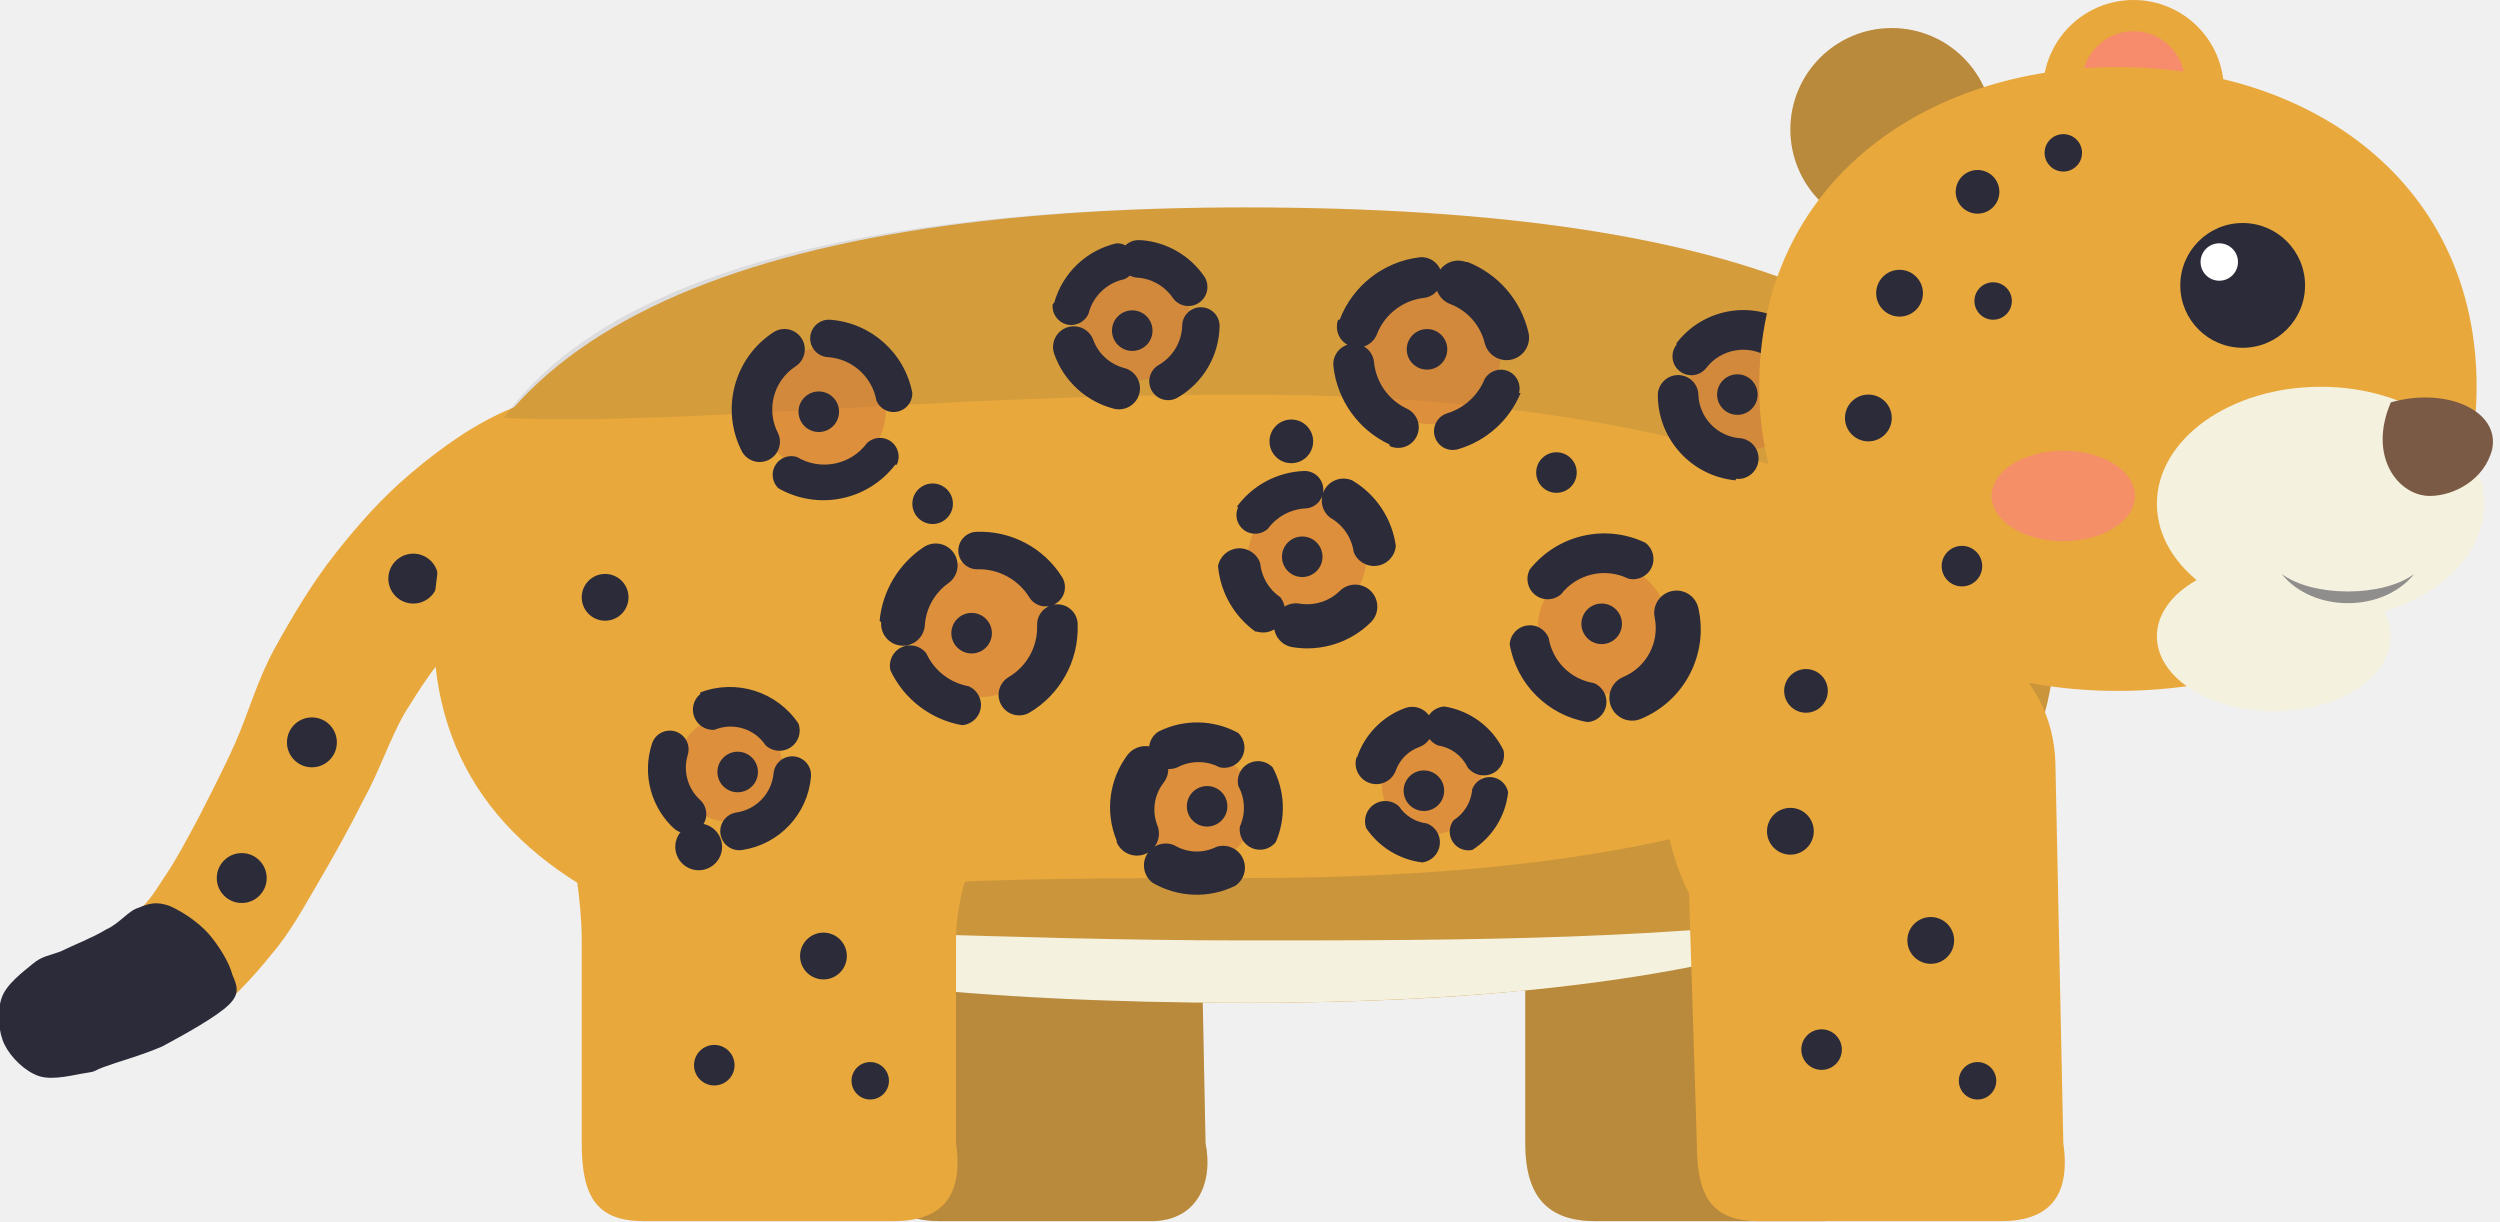
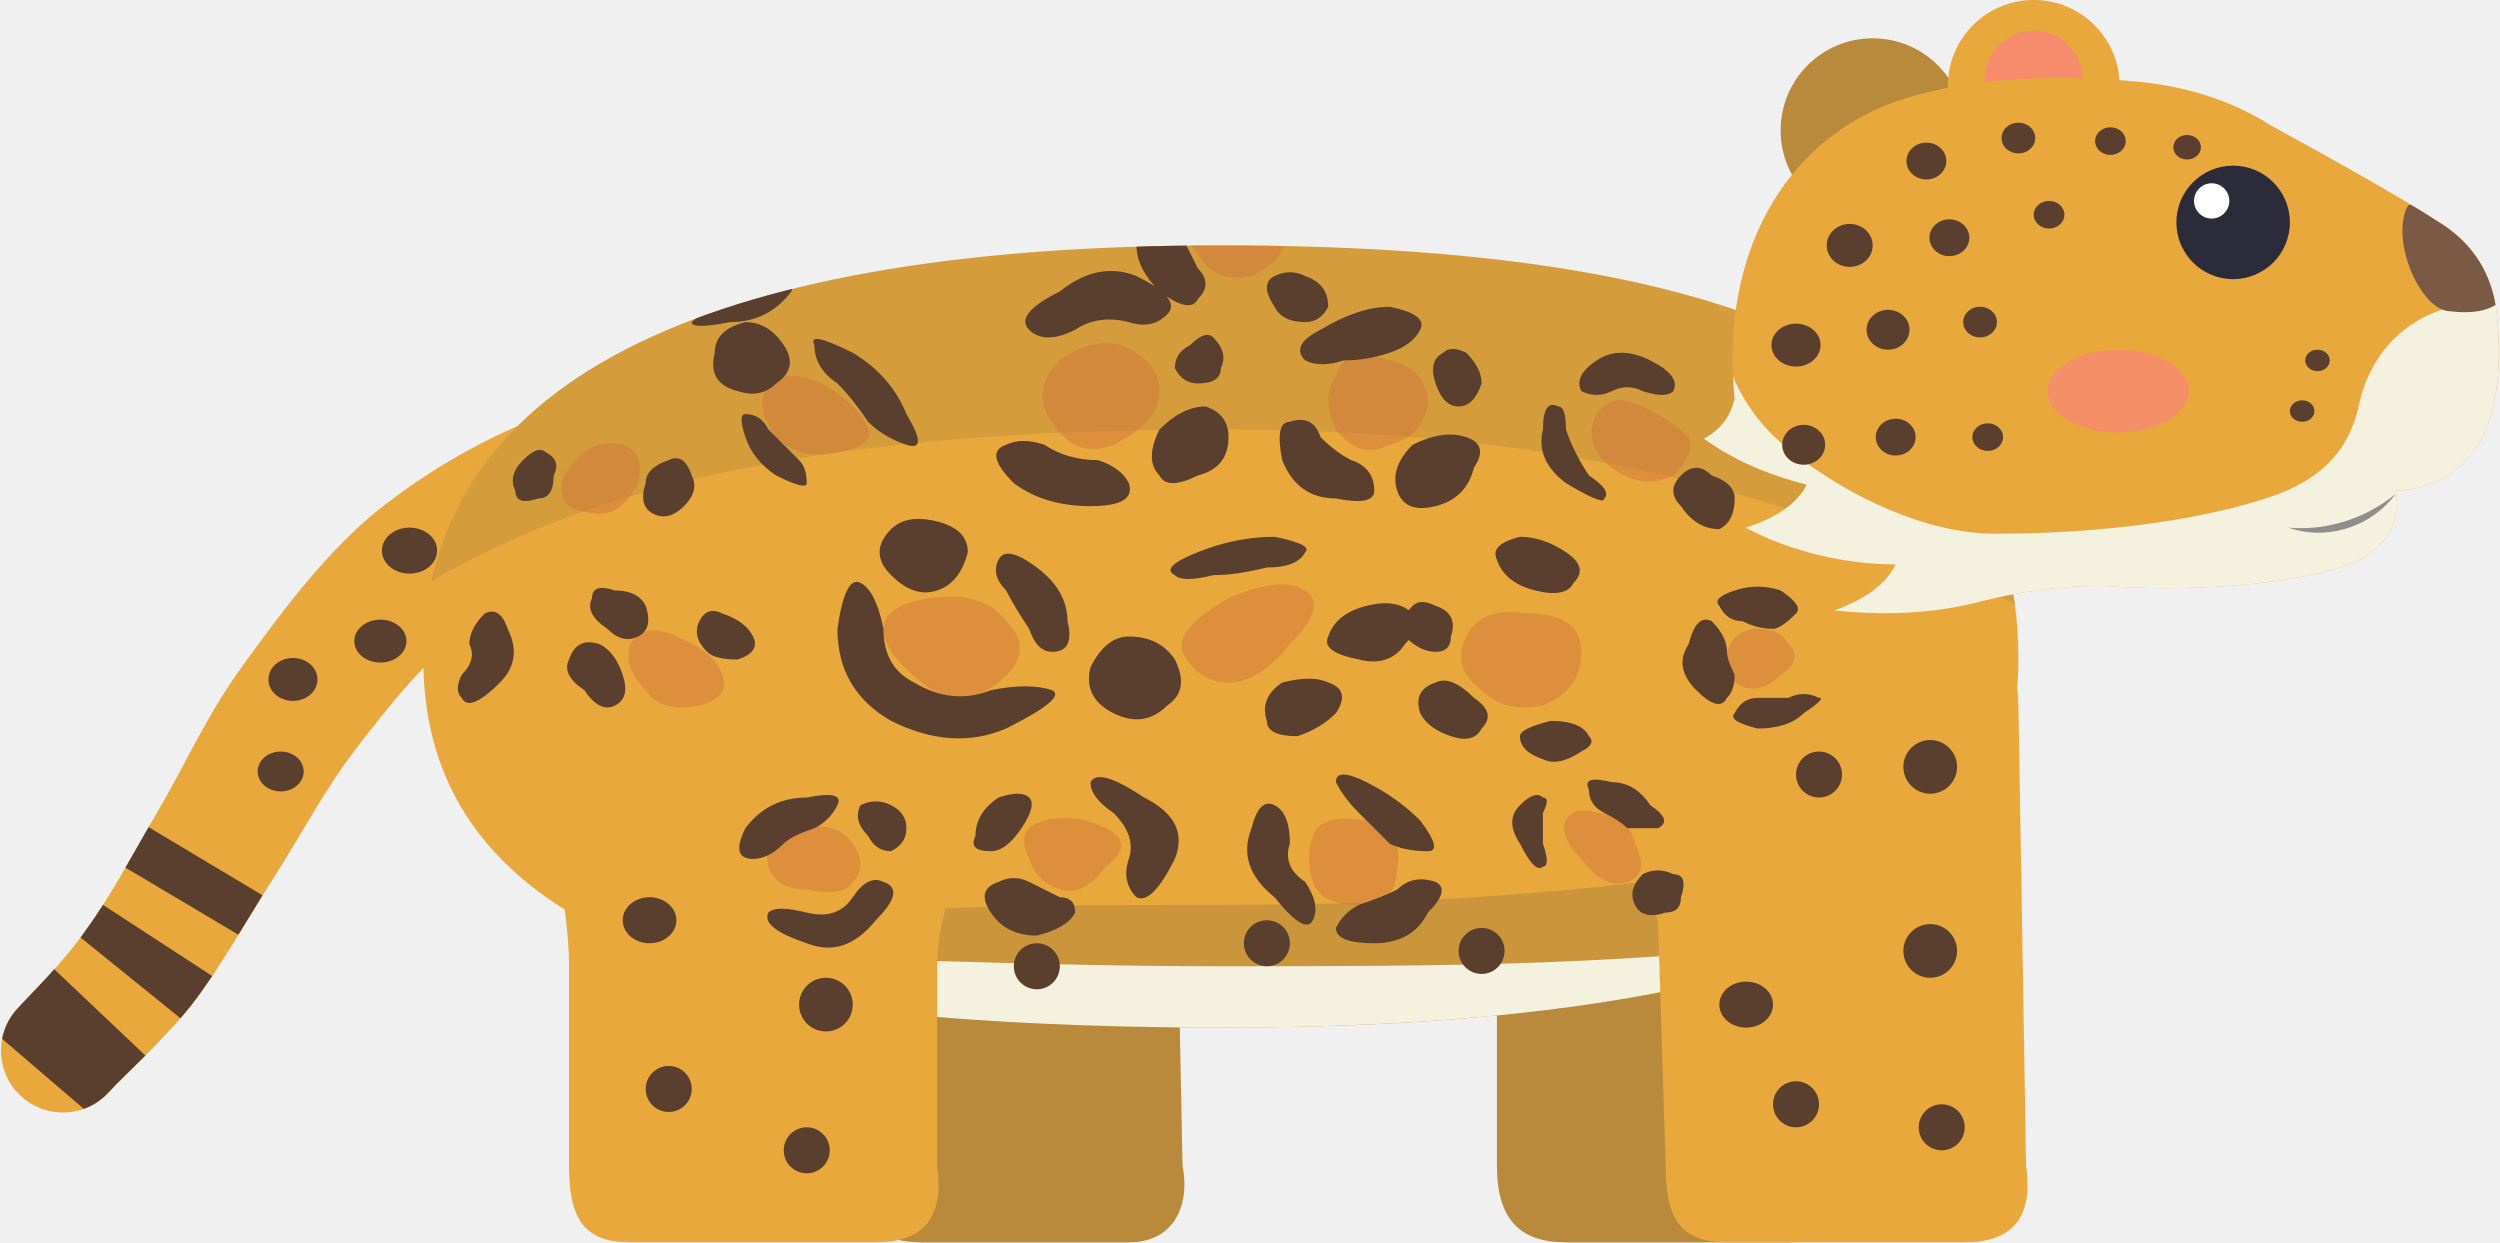
- <svg xmlns="http://www.w3.org/2000/svg" viewBox="12.2 51.7 160.3 78.3">
-   <path d="M68 100 L68 125 C68 128.5 69.5 130 72.5 130 L86 130 C89 130 90 127.5 89.5 125 L89 100 Z M110 100 L110 125 C110 128.5 111.5 130 114.5 130 L129 130 C132 130 133 127.5 132.5 125 L130 100 Z" fill="#e8a83c" />
-   <path d="M68 100 L68 125 C68 128.5 69.5 130 72.5 130 L86 130 C89 130 90 127.5 89.5 125 L89 100 Z M110 100 L110 125 C110 128.5 111.5 130 114.5 130 L129 130 C132 130 133 127.5 132.5 125 L130 100 Z" fill="#2b2b3a" opacity=".25" />
+ <svg xmlns="http://www.w3.org/2000/svg" viewBox="12.4 49 163 81">
+   <path d="M68 100L68 125C68 128.5 69.5 130 72.5 130L86 130C89 130 90 127.5 89.5 125L89 100ZM110 100L110 125C110 128.5 111.5 130 114.5 130L129 130C132 130 133 127.5 132.5 125L130 100Z" fill="#e8a83c" />
+   <path d="M68 100L68 125C68 128.5 69.5 130 72.5 130L86 130C89 130 90 127.5 89.5 125L89 100ZM110 100L110 125C110 128.5 111.5 130 114.5 130L129 130C132 130 133 127.5 132.5 125L130 100Z" fill="#2b2b3a" opacity=".25" />
  <g class="part-tail" style="transform-box: fill-box; transform-origin: 100% 10%">
-     <path d="M58.9 74.7 C57.7 73.1 55.8 75.1 53.5 75.6 C51.2 76.1 47.7 76.7 45.2 77.8 C42.7 78.8 40.5 80.4 38.6 82 C36.7 83.6 35.2 85.3 33.7 87.2 C32.2 89.1 30.9 91.3 29.8 93.3 C28.7 95.3 28.1 97.5 27.3 99.3 C26.5 101.1 25.7 102.6 25 104 C24.2 105.5 23.4 107 22.7 108 C22 109.1 21.6 109.7 20.7 110.4 C19.8 111.1 18.5 111.7 17.4 112.2 C16.4 112.7 15.2 113 14.3 113.6 C13.5 114.2 12.7 114.9 12.4 115.8 C12.1 116.6 12.2 117.9 12.6 118.7 C13 119.5 13.9 120.3 14.8 120.6 C15.6 120.9 16.7 120.6 17.7 120.4 C18.6 120.2 19 120.1 20.3 119.5 C21.6 119 23.8 118.2 25.4 117.1 C26.9 116 28.4 114.4 29.6 112.9 C30.8 111.5 31.6 110 32.6 108.3 C33.6 106.6 34.6 104.8 35.5 103 C36.5 101.2 37.2 99.1 38.1 97.5 C39.1 95.9 39.9 94.6 41.1 93.3 C42.2 92 43.6 90.6 45 89.6 C46.3 88.6 47.2 87.9 48.9 87.3 C50.6 86.7 53.1 86.4 55.1 86 C57.1 85.7 60.4 87.2 61.1 85.3 C61.7 83.4 60.2 76.3 58.9 74.7Z" fill="#e8a83c" />
-     <path d="M21.1 109.9 C20.4 110.1 19.9 110.9 19 111.3 C18.2 111.8 16.9 112.3 16.1 112.7 C15.3 113 14.9 113 14.3 113.5 C13.7 114 12.6 114.8 12.3 115.7 C12 116.6 12.1 117.9 12.5 118.7 C12.9 119.5 13.8 120.4 14.7 120.7 C15.6 121 17 120.6 17.7 120.5 C18.4 120.4 18.1 120.4 18.9 120.1 C19.7 119.8 21.2 119.4 22.6 118.8 C23.9 118.1 26.1 116.9 26.9 116.1 C27.6 115.4 27.4 114.9 27.1 114.2 C26.9 113.4 26.2 112.3 25.6 111.6 C24.9 110.8 23.8 110.1 23.1 109.8 C22.3 109.5 21.8 109.6 21.1 109.9Z" fill="#2b2b3a" />
-     <path d="M37.1 88.8a1.6 1.6 0 1 1 3.2 0a1.6 1.6 0 1 1-3.2 0Z M30.6 99.3a1.6 1.6 0 1 1 3.2 0a1.6 1.6 0 1 1-3.2 0Z M26.1 108a1.6 1.6 0 1 1 3.2 0a1.6 1.6 0 1 1-3.2 0Z" fill="#2b2b3a" />
+     <clipPath id="jaguar-tail-clip">
+       <path d="M59.1 73.9C57.1 74.3 51.1 74.8 47.3 76.3C43.5 77.8 39.6 80.1 36.4 82.8C33.3 85.5 30.6 89.1 28.3 92.3C26 95.4 24.5 98.8 22.8 101.7C21.1 104.6 19.7 107.3 18.1 109.5C16.6 111.7 14.3 113.9 13.5 114.8A4 4 0 0 0 19.5 120.2C20.4 119.2 23.1 116.8 24.9 114.5C26.7 112.2 28.4 109.1 30.2 106.3C32 103.5 33.6 100.4 35.7 97.7C37.7 95.1 40 92.2 42.6 90.2C45.1 88.2 47.7 86.7 50.7 85.7C53.8 84.7 59.2 84.4 60.9 84.1Z" />
+     </clipPath>
+     <g clip-path="url(#jaguar-tail-clip)">
+       <path d="M12.4 73.9H60.9V121.6H12.4Z" fill="#e8a83c" />
+       <path d="M19.2 101.2 17.6 103.8 30.9 111.7 32.4 109.1ZM16.2 106.1 14.9 107.9 26.9 117.6 29.1 114.5ZM13.3 109.7 12.5 116.7 18.1 121.5 24.5 120.3ZM37.3 84.9a1.8 1.5 0 1 1 3.6 0a1.8 1.5 0 1 1-3.6 0ZM35.5 90.8a1.7 1.4 0 1 1 3.4 0a1.7 1.4 0 1 1-3.4 0ZM29.9 93.3a1.6 1.4 0 1 1 3.2 0a1.6 1.4 0 1 1-3.2 0ZM29.2 99.3a1.5 1.3 0 1 1 3 0a1.5 1.3 0 1 1-3 0Z" fill="#5a3f2e" />
+     </g>
  </g>
-   <path d="M40 92 C40 73 60 65 92 65 C124 65 144 72 144 92 C144 110 124 116 92 116 C60 116 40 110 40 92 Z" fill="#e8a83c" />
-   <path d="M44.5 78.5 C51 69.5 67 65 92 65 C124 65 144 72 144 92 C134 82 116 77 92 77 C72 77 56 79 44.5 78.5 Z" fill="#2b2b3a" opacity=".1" />
-   <path d="M52 111.5 C61 114.5 75 116 92 116 C124 116 144 110 144 92 C134 104 116 108 92 108 C76 108 62 108 52 111.5 Z" fill="#2b2b3a" opacity=".15" />
-   <path d="M52 111.5 C61 114.5 75 116 92 116 C110 116 124 114 133 110 C120 112 106 112 92 112 C76 112 63 111 52 111.5 Z" fill="#f4f1de" />
-   <path d="M47.5 94 C47.5 79 72 77 77 94 C78 102 73.5 106 73.5 112 L73.5 125 C74 128.5 72.5 130 69.5 130 L53.5 130 C50.5 130 49.5 128.5 49.5 125 L49.5 112 C49.5 107 47.5 101 47.5 94 Z" fill="#e8a83c" />
-   <path d="M120 95 C128 88 144 90 144 101 L144.5 125 C145 128.5 143.5 130 140.5 130 L125 130 C122 130 121 128.5 121 125 L120.5 109 C118.5 105 118 99 120 95 Z" fill="#e8a83c" />
-   <path d="M61 78a4 4 0 1 1 8 0a4 4 0 1 1-8 0Z M81.4 72.5a3.6 3.6 0 1 1 7.2 0a3.6 3.6 0 1 1-7.2 0Z M99.6 74.5a4.4 4.4 0 1 1 8.8 0a4.4 4.4 0 1 1-8.8 0Z M120.4 77a3.6 3.6 0 1 1 7.2 0a3.6 3.6 0 1 1-7.2 0Z M70.6 92a4.4 4.4 0 1 1 8.8 0a4.4 4.4 0 1 1-8.8 0Z M92.2 87.5a3.8 3.8 0 1 1 7.6 0a3.8 3.8 0 1 1-7.6 0Z M110.8 92a4.2 4.2 0 1 1 8.4 0a4.2 4.2 0 1 1-8.4 0Z M55.6 101a3.4 3.4 0 1 1 6.8 0a3.4 3.4 0 1 1-6.8 0Z M85.4 103.5a3.6 3.6 0 1 1 7.2 0a3.6 3.6 0 1 1-7.2 0Z M100.8 102a3.2 3.2 0 1 1 6.4 0a3.2 3.2 0 1 1-6.4 0Z" fill="#d0703a" opacity=".45" />
-   <path d="M69.6 81.5a5.8 5.8 0 0 1-7.5 1.5a1.2 1.2 0 0 1 1.2-2a3.4 3.4 0 0 0 4.5-.9a1.2 1.2 0 0 1 1.9 1.4M59.8 80.7a5.9 5.9 0 0 1 2-7.7a1.3 1.3 0 0 1 1.4 2.2a3.3 3.3 0 0 0-1.1 4.3a1.3 1.3 0 0 1-2.3 1.2M65.4 72.2a5.8 5.8 0 0 1 5.3 4.7a1.2 1.2 0 0 1-2.3 .5a3.4 3.4 0 0 0-3.1-2.8a1.2 1.2 0 0 1 .1-2.4M90.4 72.6a5.4 5.4 0 0 1-2.7 4.6a1.2 1.2 0 0 1-1.2-2.1a3 3 0 0 0 1.5-2.5a1.2 1.2 0 0 1 2.4 0M83.6 77.9a5.5 5.5 0 0 1-3.8-3.5a1.3 1.3 0 0 1 2.5-.9a2.9 2.9 0 0 0 2 1.8a1.3 1.3 0 0 1-.7 2.6M79.8 71.1a5.4 5.4 0 0 1 4-3.8a1.2 1.2 0 0 1 .5 2.3a3 3 0 0 0-2.3 2.2a1.2 1.2 0 0 1-2.3-.6M85.4 67.1a5.4 5.4 0 0 1 4 2.3a1.2 1.2 0 0 1-2 1.4a3 3 0 0 0-2.3-1.3a1.2 1.2 0 0 1 .2-2.4M109.7 76.9a6.2 6.2 0 0 1-4 3.6a1.2 1.2 0 0 1-.7-2.3a3.8 3.8 0 0 0 2.4-2.2a1.2 1.2 0 0 1 2.2 .9M101.3 80.2a6.3 6.3 0 0 1-3.6-5a1.3 1.3 0 0 1 2.6-.3a3.7 3.7 0 0 0 2.1 3a1.3 1.3 0 0 1-1.1 2.4M98.1 72.2a6.3 6.3 0 0 1 5.1-4a1.3 1.3 0 0 1 .3 2.6a3.7 3.7 0 0 0-3 2.3a1.3 1.3 0 0 1-2.5-.9M106.3 68.5a6.4 6.4 0 0 1 3.9 4.5a1.4 1.4 0 0 1-2.8 .7a3.6 3.6 0 0 0-2.2-2.5a1.4 1.4 0 0 1 1-2.7M123.5 82.5a5.5 5.5 0 0 1-5-5.4a1.3 1.3 0 0 1 2.6-.1a2.9 2.9 0 0 0 2.7 2.8a1.3 1.3 0 0 1-.3 2.6M119.7 73.7a5.4 5.4 0 0 1 7.3-1.2a1.2 1.2 0 0 1-1.4 2.1a3 3 0 0 0-4 .7a1.2 1.2 0 0 1-1.9-1.5M128.6 74.1a5.5 5.5 0 0 1-1 7a1.3 1.3 0 0 1-1.7-1.9a2.9 2.9 0 0 0 .5-3.8a1.3 1.3 0 0 1 2.1-1.3M81.3 91.8a6.3 6.3 0 0 1-3.1 5.6a1.3 1.3 0 0 1-1.3-2.3a3.7 3.7 0 0 0 1.8-3.3a1.3 1.3 0 0 1 2.6-.1M73.9 98.2a6.3 6.3 0 0 1-4.6-3.5a1.3 1.3 0 0 1 2.3-1.1a3.7 3.7 0 0 0 2.7 2.1a1.3 1.3 0 0 1-.5 2.5M68.6 91.5a6.4 6.4 0 0 1 2.8-4.7a1.4 1.4 0 0 1 1.6 2.3a3.6 3.6 0 0 0-1.5 2.7a1.4 1.4 0 0 1-2.8-.2M74.8 85.8a6.2 6.2 0 0 1 5.5 2.9a1.2 1.2 0 0 1-2.1 1.3a3.8 3.8 0 0 0-3.3-1.8a1.2 1.2 0 0 1-.1-2.4M100.1 91.6a5.8 5.8 0 0 1-5 1.6a1.4 1.4 0 0 1 .4-2.8a3 3 0 0 0 2.6-.8a1.4 1.4 0 0 1 2 2M92.7 92.2a5.8 5.8 0 0 1-2.4-4.2a1.4 1.4 0 0 1 2.7-.2a3 3 0 0 0 1.3 2.2a1.4 1.4 0 0 1-1.5 2.2M91.5 84.2a5.6 5.6 0 0 1 4.3-2.3a1.2 1.2 0 0 1 .1 2.4a3.2 3.2 0 0 0-2.4 1.3a1.2 1.2 0 0 1-1.9-1.4M98.9 82.5a5.8 5.8 0 0 1 2.8 4.2a1.4 1.4 0 0 1-2.7 .4a3 3 0 0 0-1.5-2.2a1.4 1.4 0 0 1 1.4-2.4M114 98a6.1 6.1 0 0 1-5-5a1.3 1.3 0 0 1 2.5-.4a3.5 3.5 0 0 0 2.9 2.9a1.3 1.3 0 0 1-.4 2.5M110.3 88.2a6.1 6.1 0 0 1 7.4-1.7a1.3 1.3 0 0 1-1.1 2.3a3.5 3.5 0 0 0-4.3 1a1.3 1.3 0 0 1-2-1.6M121.1 90.7a6.2 6.2 0 0 1-3.7 7.1a1.4 1.4 0 0 1-1.1-2.7a3.4 3.4 0 0 0 2-3.8a1.4 1.4 0 0 1 2.8-.6M64.2 101.5a5.2 5.2 0 0 1-4.4 4.7a1.2 1.2 0 0 1-.4-2.4a2.8 2.8 0 0 0 2.4-2.5a1.2 1.2 0 0 1 2.4 .2M55.5 104.9a5.2 5.2 0 0 1-1.5-5.5a1.2 1.2 0 0 1 2.3 .7a2.8 2.8 0 0 0 .8 2.9a1.2 1.2 0 0 1-1.7 1.8M57.1 96.1a5.3 5.3 0 0 1 6.3 2a1.3 1.3 0 0 1-2.1 1.4a2.7 2.7 0 0 0-3.3-1a1.3 1.3 0 0 1-.9-2.3M91.4 108.5a5.6 5.6 0 0 1-5.3-.2a1.4 1.4 0 0 1 1.4-2.4a2.8 2.8 0 0 0 2.7 .1a1.4 1.4 0 0 1 1.2 2.5M83.8 105.6a5.6 5.6 0 0 1 .7-5.5a1.4 1.4 0 0 1 2.3 1.8a2.8 2.8 0 0 0-.4 2.7a1.4 1.4 0 0 1-2.6 1.1M86.5 98.6a5.5 5.5 0 0 1 5.1 .1a1.3 1.3 0 0 1-1.2 2.2a2.9 2.9 0 0 0-2.7 0a1.3 1.3 0 0 1-1.2-2.3M93.8 100.9a5.5 5.5 0 0 1 .2 4.8a1.3 1.3 0 0 1-2.3-1a2.9 2.9 0 0 0-.1-2.6a1.3 1.3 0 0 1 2.2-1.2M108.9 102.5a5 5 0 0 1-2.3 3.7a1.2 1.2 0 0 1-1.2-1.9a2.6 2.6 0 0 0 1.2-2a1.2 1.2 0 0 1 2.3 .2M103.4 107a5.1 5.1 0 0 1-3.6-2.2a1.3 1.3 0 0 1 2.1-1.4a2.5 2.5 0 0 0 1.8 1.1a1.3 1.3 0 0 1-.3 2.5M99.2 100.3a5.1 5.1 0 0 1 3.1-3.2a1.3 1.3 0 0 1 .9 2.5a2.5 2.5 0 0 0-1.5 1.5a1.3 1.3 0 0 1-2.5-.9M104.8 97a5.1 5.1 0 0 1 3.8 2.8a1.3 1.3 0 0 1-2.3 1.1a2.5 2.5 0 0 0-1.9-1.4a1.3 1.3 0 0 1 .4-2.5" fill="#2b2b3a" />
-   <path d="M63.4 78.1a1.3 1.3 0 1 1 2.6 0a1.3 1.3 0 1 1-2.6 0Z M83.5 72.9a1.3 1.3 0 1 1 2.6 0a1.3 1.3 0 1 1-2.6 0Z M102.4 74.1a1.3 1.3 0 1 1 2.6 0a1.3 1.3 0 1 1-2.6 0Z M122.3 77a1.3 1.3 0 1 1 2.6 0a1.3 1.3 0 1 1-2.6 0Z M73.2 92.3a1.3 1.3 0 1 1 2.6 0a1.3 1.3 0 1 1-2.6 0Z M94.4 87.4a1.3 1.3 0 1 1 2.6 0a1.3 1.3 0 1 1-2.6 0Z M113.6 91.7a1.3 1.3 0 1 1 2.6 0a1.3 1.3 0 1 1-2.6 0Z M58.2 101.2a1.3 1.3 0 1 1 2.6 0a1.3 1.3 0 1 1-2.6 0Z M88.3 103.4a1.3 1.3 0 1 1 2.6 0a1.3 1.3 0 1 1-2.6 0Z M102.2 102.4a1.3 1.3 0 1 1 2.6 0a1.3 1.3 0 1 1-2.6 0Z M55.5 106a1.5 1.5 0 1 1 3 0a1.5 1.5 0 1 1-3 0Z M63.5 113a1.5 1.5 0 1 1 3 0a1.5 1.5 0 1 1-3 0Z M56.7 120a1.3 1.3 0 1 1 2.6 0a1.3 1.3 0 1 1-2.6 0Z M66.8 121a1.2 1.2 0 1 1 2.4 0a1.2 1.2 0 1 1-2.4 0Z M125.5 105a1.5 1.5 0 1 1 3 0a1.5 1.5 0 1 1-3 0Z M134.5 112a1.5 1.5 0 1 1 3 0a1.5 1.5 0 1 1-3 0Z M127.7 119a1.3 1.3 0 1 1 2.6 0a1.3 1.3 0 1 1-2.6 0Z M137.8 121a1.2 1.2 0 1 1 2.4 0a1.2 1.2 0 1 1-2.4 0Z M126.6 96a1.4 1.4 0 1 1 2.8 0a1.4 1.4 0 1 1-2.8 0Z M49.5 90a1.5 1.5 0 1 1 3 0a1.5 1.5 0 1 1-3 0Z M93.6 80a1.4 1.4 0 1 1 2.8 0a1.4 1.4 0 1 1-2.8 0Z M131.6 86a1.4 1.4 0 1 1 2.8 0a1.4 1.4 0 1 1-2.8 0Z M70.7 84a1.3 1.3 0 1 1 2.6 0a1.3 1.3 0 1 1-2.6 0Z M110.7 82a1.3 1.3 0 1 1 2.6 0a1.3 1.3 0 1 1-2.6 0Z" fill="#2b2b3a" />
+   <path d="M40 92C40 73 60 65 92 65C124 65 144 72 144 92C144 110 124 116 92 116C60 116 40 110 40 92Z" fill="#e8a83c" />
+   <path d="M52 111.5C61 114.5 75 116 92 116C117.6 116 135.5 112.2 141.7 101.4C134 105 116 108 92 108C76 108 62 108 52 111.5Z" fill="#2b2b3a" opacity=".15" />
+   <path d="M52 111.5C61 114.5 75 116 92 116C110 116 124 114 133 110C120 112 106 112 92 112C76 112 63 111 52 111.5Z" fill="#f4f1de" />
+   <path d="M47.5 94C47.5 79 72 77 77 94C78 102 73.5 106 73.5 112L73.5 125C74 128.5 72.5 130 69.5 130L53.5 130C50.5 130 49.5 128.5 49.5 125L49.5 112C49.5 107 47.5 101 47.5 94Z" fill="#e8a83c" />
+   <path d="M119.5 94C125 85 144 85 144 95L144.5 125C145 128.5 143.5 130 140.5 130L125 130C122 130 121 128.5 121 125L120.5 109C118.3 105 118 99 119.5 94Z" fill="#e8a83c" />
+   <clipPath id="jaguar-coat">
+     <path d="M40 92C40 73 60 65 92 65C124 65 144 72 144 92C144 110 124 116 92 116C60 116 40 110 40 92Z" />
+     <path d="M47.5 94C47.5 79 72 77 77 94C78 102 73.5 106 73.5 112L73.5 125C74 128.5 72.5 130 69.5 130L53.5 130C50.5 130 49.5 128.5 49.5 125L49.5 112C49.5 107 47.5 101 47.5 94Z" />
+     <path d="M119.5 94C125 85 144 85 144 95L144.5 125C145 128.5 143.5 130 140.5 130L125 130C122 130 121 128.5 121 125L120.5 109C118.3 105 118 99 119.5 94Z" />
+   </clipPath>
+   <g clip-path="url(#jaguar-coat)">
+     <path d="M36 60L150 60L150 92C134 82 116 77 92 77C72 77 50 79 36 90Z" fill="#2b2b3a" opacity=".1" />
+     <g transform="scale(.5)">
+       <path d="M192 130q0 2-4 4q-5 1-7-3q-3-3-1-5q2-2 7-1q5 2 5 5zM106 156q3 1 2 5q-2 4-5 4q-2 0-4-1q-2-2 0-5q3-4 7-3zM138 154q1 2-4 3q-5 1-8-2q-3-4-1-7q2-2 7 0q5 3 6 6zM171 143q5 2 5 6q0 4-6 7q-5 2-8-3q-3-4 1-8q4-3 8-2zM206 145q5 1 5 6q-1 4-5 5q-4 2-7-2q-2-4 0-7q1-4 7-2zM245 155q1 2-2 5q-4 2-8-1q-4-3-2-7q2-3 6-1q4 2 6 4zM119 186q1 3-3 4q-5 1-7-2q-3-3-2-6q2-3 6-1q5 2 6 5zM156 179q4 4-1 8q-5 4-10 0q-5-4-5-7q0-3 6-4q7-1 10 3zM195 175q3 2-2 7q-4 5-8 5q-4 0-6-4q-1-3 6-7q7-3 10-1zM231 183q0 5-5 7q-5 1-8-2q-4-3-2-7q2-4 8-3q7 0 7 5zM258 182q2 2-1 4q-3 3-6 1q-2-1-1-4q1-3 4-3q3 0 4 2zM136 208q2 3 0 5q-1 2-6 1q-4 0-5-3q-1-4 4-5q5-1 7 2zM169 206q4 2 0 5q-3 4-6 3q-3-1-4-4q-2-4 2-5q4-1 8 1zM207 211q0 5-5 5q-5 0-6-3q-1-3 0-6q1-3 7-2q5 2 4 6zM238 208q2 4-1 5q-3 1-6-3q-3-3-2-5q1-2 4-1q4 0 5 4z" fill="#d0703a" opacity=".45" />
+       <path d="M129 132q1-1-1 4q-3 4-8 4q-5 1-5 0q1-1 4-2q3-2 6-4q2-2 4-2zM195 134q3 1 3 4q-1 2-3 2q-3 0-4-2q-2-3 0-4q2-1 4 0zM181 137q-1 2-5-1q-3-3-3-6q0-4 2-3q3 0 4 2q1 2 2 4q2 2 0 4zM88 178q2-1 3 2q2 4-1 7q-4 4-5 2q-1-1 0-3q2-2 1-4q0-2 2-4zM95 163q-3 1-3-1q-1-2 1-4q2-2 3-1q2 1 1 3q0 3-2 3zM112 158q2-1 3 2q1 2-1 4q-2 2-4 1q-2-1-1-4q0-2 3-3zM131 143q-1-2 5 1q5 3 7 8q3 5 0 4q-3-1-5-3q-2-3-4-5q-3-2-3-5zM130 161q0 1-4-1q-3-2-4-5q-1-3 0-3q2 0 3 2q2 2 4 4q1 1 1 3zM121 149q-4-1-3-5q0-3 4-4q3 0 5 3q2 3-1 5q-2 2-5 1zM159 141q-2-2 4-5q5-4 10-2q6 3 4 5q-2 2-5 1q-4-1-7 1q-4 2-6 0zM180 143q2-2 3-1q2 2 1 4q0 2-3 2q-2 0-3-2q0-2 2-3zM182 151q3 1 3 4q0 4-4 5q-4 2-5 0q-2-2 0-6q3-3 6-3zM172 161q1 3-5 3q-6 0-10-3q-4-4-1-5q2-1 5 0q3 2 7 2q3 1 4 3zM216 155q3 1 1 4q-1 4-5 5q-4 1-5-2q-1-3 2-6q4-2 7-1zM204 162q0 2-5 1q-5 0-7-5q-1-5 1-5q3-1 4 2q2 2 4 3q3 1 3 4zM195 145q-2-2 2-4q5-3 9-3q5 1 4 3q-1 2-4 3q-3 1-6 1q-3 1-5 0zM213 144q1-1 3 0q2 2 2 4q-1 3-3 3q-2 0-3-3q-1-3 1-4zM248 160q3 1 3 3q0 3-2 4q-3 0-5-3q-2-2 0-4q2-2 4 0zM234 163q0 1-5-2q-4-3-3-7q0-4 2-3q1 0 1 3q1 3 3 6q3 2 2 3zM231 149q-1-2 2-4q3-2 7 0q4 2 3 4q-1 1-4 0q-2-1-4 0q-2 1-4 0zM116 179q1-2 3-1q3 1 4 3q1 2-2 3q-3 0-4-1q-2-2-1-4zM105 190q-2 1-4-2q-3-2-2-4q1-3 4-2q2 1 3 4q1 3-1 4zM104 180q-3-2-2-4q0-2 3-1q3 0 4 2q1 3-1 4q-2 1-4-1zM162 188q2 1-6 5q-7 3-15-1q-7-4-7-12q1-7 3-6q2 1 3 6q0 5 4 7q5 3 10 1q5-1 8 0zM141 173q-3-3 0-6q2-2 6-1q4 1 4 4q-1 4-4 5q-3 1-6-2zM155 171q1-2 5 1q4 3 4 7q1 4-2 4q-2 0-3-3q-2-3-3-5q-2-2-1-4zM177 190q-3 3-7 1q-4-2-3-6q2-4 5-4q4 0 6 3q2 4-1 6zM178 173q-2-1 3-3q5-2 10-2q5 1 4 2q-1 2-5 2q-4 1-7 1q-4 1-5 0zM203 177q4-1 6 1q1 2-1 4q-2 3-6 2q-5-1-4-3q1-3 5-4zM198 187q3 1 1 4q-2 2-5 3q-4 0-4-2q-1-3 2-5q4-1 6 0zM218 193q-1 2-4 1q-3-1-4-3q-1-3 2-4q2-1 5 2q3 2 1 4zM212 183q-2 0-4-2q-1-2 1-4q1-1 3 0q3 1 2 4q0 2-2 2zM220 171q-1-2 3-3q3 0 6 2q3 2 1 4q-1 2-5 1q-4-1-5-4zM232 194q1 1-1 2q-3 2-5 1q-3-1-3-3q0-1 4-2q4 0 5 2zM249 177q-1-1 2-2q3-1 6 0q3 2 2 3q-2 2-3 2q-2 0-4-1q-2 0-3-2zM262 189q1 0-2 2q-2 2-6 2q-4-1-3-2q1-2 3-2q2 0 4 0q2-1 4 0zM250 189q-1 2-4-1q-3-3-1-6q1-4 3-3q2 2 2 4q0 1 1 3q0 2-1 3zM140 213q3 1-1 5q-4 5-9 3q-6-2-5-4q1-1 5 0q4 1 6-2q2-3 4-2zM123 210q-3 0-1-4q3-4 8-4q5-1 4 1q-1 2-3 3q-3 1-4 2q-2 2-4 2zM137 203q2-1 4 0q2 1 2 3q0 2-2 3q-2 0-3-2q-2-2-1-4zM165 217q-1 2-5 3q-4 0-6-3q-2-3 1-4q2-1 4 0q2 1 4 2q2 0 2 2zM154 209q-3 0-2-2q0-3 3-5q3-1 4 0q1 1-1 4q-2 3-4 3zM167 200q1-2 7 2q6 3 4 8q-3 6-5 5q-2-2-1-5q1-3-2-6q-3-2-3-4zM196 218q-1 2-5-3q-5-4-3-9q1-4 3-3q2 1 2 5q-1 3 2 5q2 3 1 5zM199 200q0-2 4 0q4 2 7 5q3 4 1 4q-3 0-5-1q-2-2-4-4q-2-2-3-4zM212 213q2 1-1 4q-2 4-7 4q-5 0-5-2q1-2 3-3q3-1 5-2q2-2 5-1zM226 211q-1 1-3-3q-2-3 0-5q2-2 3-1q1 0 0 2q0 2 0 4q1 3 0 3zM232 201q-1-2 3-1q3 0 5 3q3 2 1 3q-2 0-4 0q-1-1-3-2q-2-1-2-3zM243 212q2 0 1 3q0 2-2 2q-3 1-4-1q-1-2 1-4q2-1 4 0zM187 221a3 3 0 1 1 6 0a3 3 0 1 1-6 0ZM157 224a3 3 0 1 1 6 0a3 3 0 1 1-6 0ZM215 222a3 3 0 1 1 6 0a3 3 0 1 1-6 0ZM106 218a3.5 3 0 1 1 7 0a3.5 3 0 1 1-7 0ZM129 229a3 3 0 1 1 7 0a3 3 0 1 1-7 0ZM109 240a3 3 0 1 1 6 0a3 3 0 1 1-6 0ZM127 248a3 3 0 1 1 6 0a3 3 0 1 1-6 0ZM249 229a3.5 3 0 1 1 7 0a3.5 3 0 1 1-7 0ZM273 222a3 3 0 1 1 7 0a3 3 0 1 1-7 0ZM256 242a3 3 0 1 1 6 0a3 3 0 1 1-6 0ZM275 245a3 3 0 1 1 6 0a3 3 0 1 1-6 0ZM273 198a3 3 0 1 1 7 0a3 3 0 1 1-7 0ZM259 199a3 3 0 1 1 6 0a3 3 0 1 1-6 0Z" fill="#5a3f2e" />
+     </g>
+   </g>
  <g class="part-ears" style="transform-box: fill-box; transform-origin: 50% 100%">
-     <path d="M127 60a6.5 6.5 0 1 1 13 0a6.5 6.5 0 1 1-13 0Z" fill="#e8a83c" />
-     <path d="M127 60a6.5 6.5 0 1 1 13 0a6.5 6.5 0 1 1-13 0Z" fill="#2b2b3a" opacity=".25" />
-     <path d="M143.2 57.5a5.8 5.8 0 1 1 11.6 0a5.8 5.8 0 1 1-11.6 0Z" fill="#e8a83c" />
-     <path d="M145.7 57a3.3 3.3 0 1 1 6.6 0a3.3 3.3 0 1 1-6.6 0Z" fill="#ff7a8a" opacity=".6" />
+     <path d="M128.5 57.5a6 6 0 1 1 12 0a6 6 0 1 1-12 0Z" fill="#e8a83c" />
+     <path d="M128.5 57.5a6 6 0 1 1 12 0a6 6 0 1 1-12 0Z" fill="#2b2b3a" opacity=".25" />
+     <path d="M139.4 54.6a5.6 5.6 0 1 1 11.2 0a5.6 5.6 0 1 1-11.2 0Z" fill="#e8a83c" />
+     <path d="M141.8 54.2a3.2 3.2 0 1 1 6.4 0a3.2 3.2 0 1 1-6.4 0Z" fill="#ff7a8a" opacity=".6" />
  </g>
-   <path d="M125 76.5 C125 63.5 135.5 56 148 56 C160.5 56 171 63.5 171 76.5 C171 89 160.5 96 148 96 C135.5 96 125 89 125 76.5 Z" fill="#e8a83c" />
-   <path d="M137.6 64a1.4 1.4 0 1 1 2.8 0a1.4 1.4 0 1 1-2.8 0Z M143.3 61.5a1.2 1.2 0 1 1 2.4 0a1.2 1.2 0 1 1-2.4 0Z M132.5 70.5a1.5 1.5 0 1 1 3 0a1.5 1.5 0 1 1-3 0Z M130.5 78.5a1.5 1.5 0 1 1 3 0a1.5 1.5 0 1 1-3 0Z M136.7 88a1.3 1.3 0 1 1 2.6 0a1.3 1.3 0 1 1-2.6 0Z M138.8 71a1.2 1.2 0 1 1 2.4 0a1.2 1.2 0 1 1-2.4 0Z" fill="#2b2b3a" />
-   <ellipse cx="144.5" cy="83.5" rx="4.6" ry="2.9" fill="#ff7a8a" opacity=".55" />
-   <ellipse cx="158" cy="92.5" rx="7.5" ry="4.8" fill="#f4f1de" />
-   <ellipse cx="161" cy="84" rx="10.5" ry="7.5" fill="#f4f1de" />
-   <path d="M165.5 77.5 C169 76.5 172.5 78 172 80.5 C171.5 82.5 169.5 83.5 168 83.5 C166 83.5 164 81 165.5 77.5 Z" fill="#7a5a44" />
-   <circle cx="156" cy="70" r="4" fill="#2b2b3a" />
-   <circle cx="154.5" cy="68.5" r="1.2" fill="#ffffff" />
-   <path d="M158.5 88.5 C160.5 91 165 91 167 88.5 C165 90 160.5 90 158.5 88.5 Z" fill="#2b2b3a" opacity=".5" />
+   <clipPath id="jaguar-head-clip">
+     <path d="M125.5 75C124.6 66.5 128 58.8 135.5 55.8C140 54.1 146 53.8 151.5 54.3C155 54.6 158 55.6 160.5 57.2C164.5 59.4 168.5 61.6 171.6 63.6C173.6 64.9 174.9 66.8 175.2 69.5C175.5 72.5 175.3 75.6 174.2 77.6C173 79.8 171 80.9 168.6 81C169 83 168 84.8 165.6 85.8C161.6 87.2 155 87.6 149.5 87.2C146.5 87.2 144 87.6 141.6 88.2C139 88.9 135.8 89.2 132 88.8C134.2 88 135.4 87 136 85.8C132.8 85.8 129.2 85 126.2 83.4C128.2 82.8 129.6 81.8 130.2 80.6C127.8 80 125.4 79 123.5 77.6C124.6 77 125.2 76.2 125.5 75Z" />
+   </clipPath>
+   <g clip-path="url(#jaguar-head-clip)">
+     <path d="M123 53H176V90H123Z" fill="#e8a83c" />
+     <path d="M175.6 68.6L171.6 69.2C168.6 70.2 166.8 72.6 166.2 75.4C165.6 78.2 164 80 161 81.2C156 83 149 83.8 142.5 83.8C138 83.8 133 81.4 129.4 78.6C127.6 77.2 126.4 75.8 125.4 73.6L118 73.6L118 96L175.6 96Z" fill="#f4f1de" />
+     <path d="M136.7 59.5a1.3 1.2 0 1 1 2.6 0a1.3 1.2 0 1 1-2.6 0ZM142.9 58a1.1 1 0 1 1 2.2 0a1.1 1 0 1 1-2.2 0ZM149 58.2a1 .9 0 1 1 2 0a1 .9 0 1 1-2 0ZM131.5 65a1.5 1.4 0 1 1 3 0a1.5 1.4 0 1 1-3 0ZM138.2 64.5a1.3 1.2 0 1 1 2.6 0a1.3 1.2 0 1 1-2.6 0ZM145 63a1 .9 0 1 1 2 0a1 .9 0 1 1-2 0ZM127.9 71.5a1.6 1.4 0 1 1 3.2 0a1.6 1.4 0 1 1-3.2 0ZM134.1 70.5a1.4 1.3 0 1 1 2.8 0a1.4 1.3 0 1 1-2.8 0ZM140.4 70a1.1 1 0 1 1 2.2 0a1.1 1 0 1 1-2.2 0ZM128.6 78a1.4 1.3 0 1 1 2.8 0a1.4 1.3 0 1 1-2.8 0ZM134.7 77.5a1.3 1.2 0 1 1 2.6 0a1.3 1.2 0 1 1-2.6 0ZM141 77.5a1 .9 0 1 1 2 0a1 .9 0 1 1-2 0ZM154.1 58.6a.9 .8 0 1 1 1.8 0a.9 .8 0 1 1-1.8 0ZM162.7 72.5a.8 .7 0 1 1 1.6 0a.8 .7 0 1 1-1.6 0ZM161.7 75.8a.8 .7 0 1 1 1.6 0a.8 .7 0 1 1-1.6 0Z" fill="#5a3f2e" />
+     <path d="M169.4 62.4C172 61.4 175.2 62.6 175.4 65.4C177 68.8 174.6 69.6 172.2 69.3C170.2 69.3 168.2 64.6 169.4 62.4Z" fill="#7a5a44" />
+   </g>
+   <ellipse cx="150.5" cy="74.5" rx="4.6" ry="2.7" fill="#ff7a8a" opacity=".55" />
+   <circle cx="158" cy="63.5" r="3.7" fill="#2b2b3a" />
+   <circle cx="156.6" cy="62.1" r="1.15" fill="#ffffff" />
+   <path d="M168.6 81.2C166.8 83.6 163.8 84.2 161.6 83.4C163.8 83.6 166.4 83 168.6 81.2Z" fill="#2b2b3a" opacity=".5" />
</svg>
